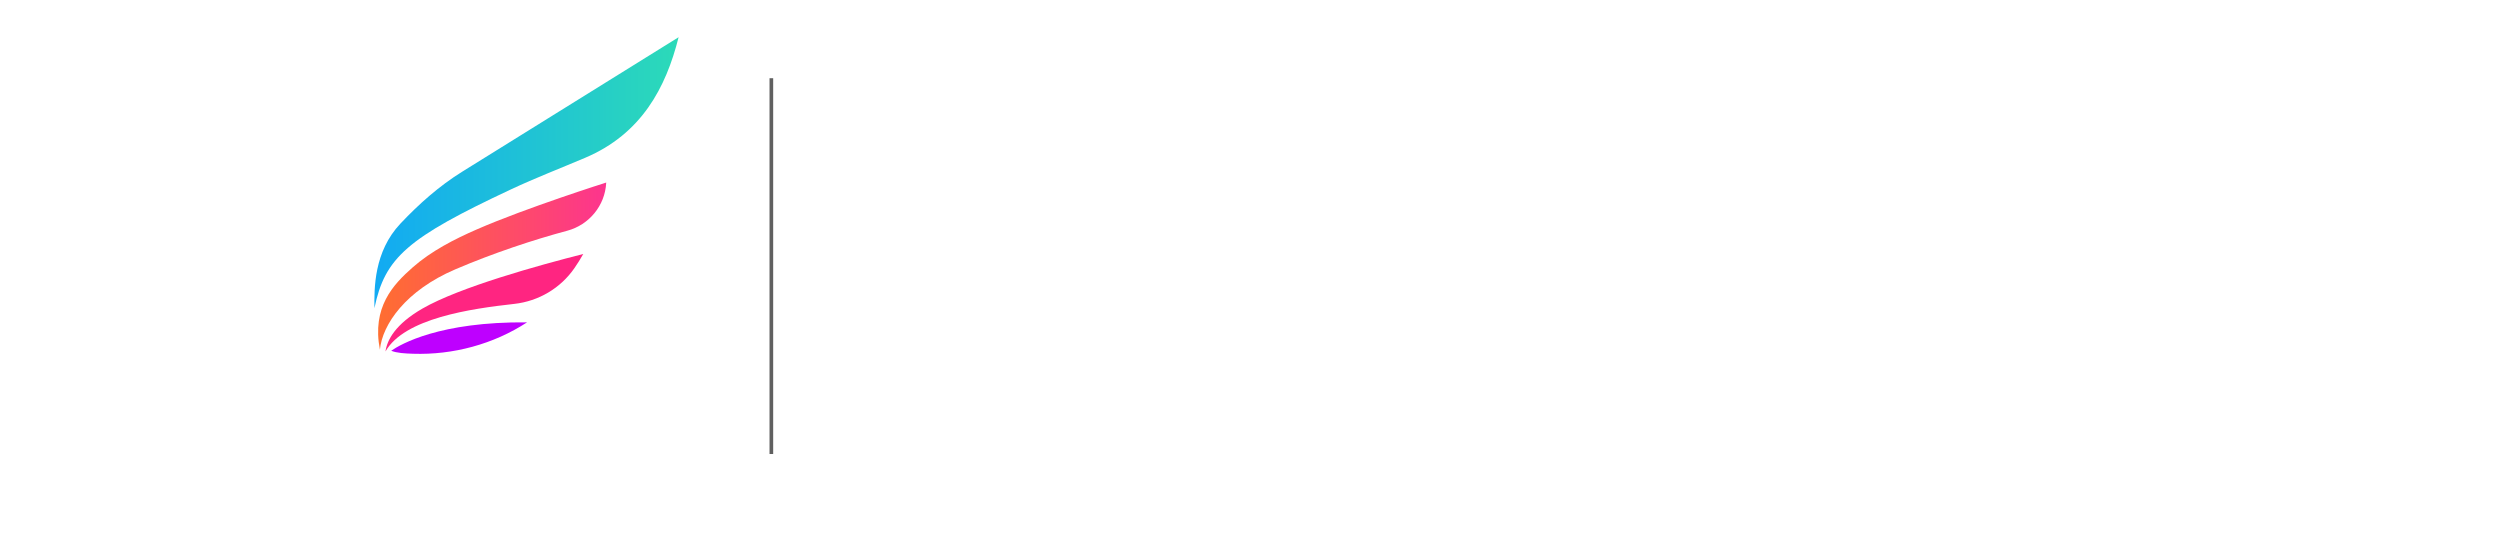
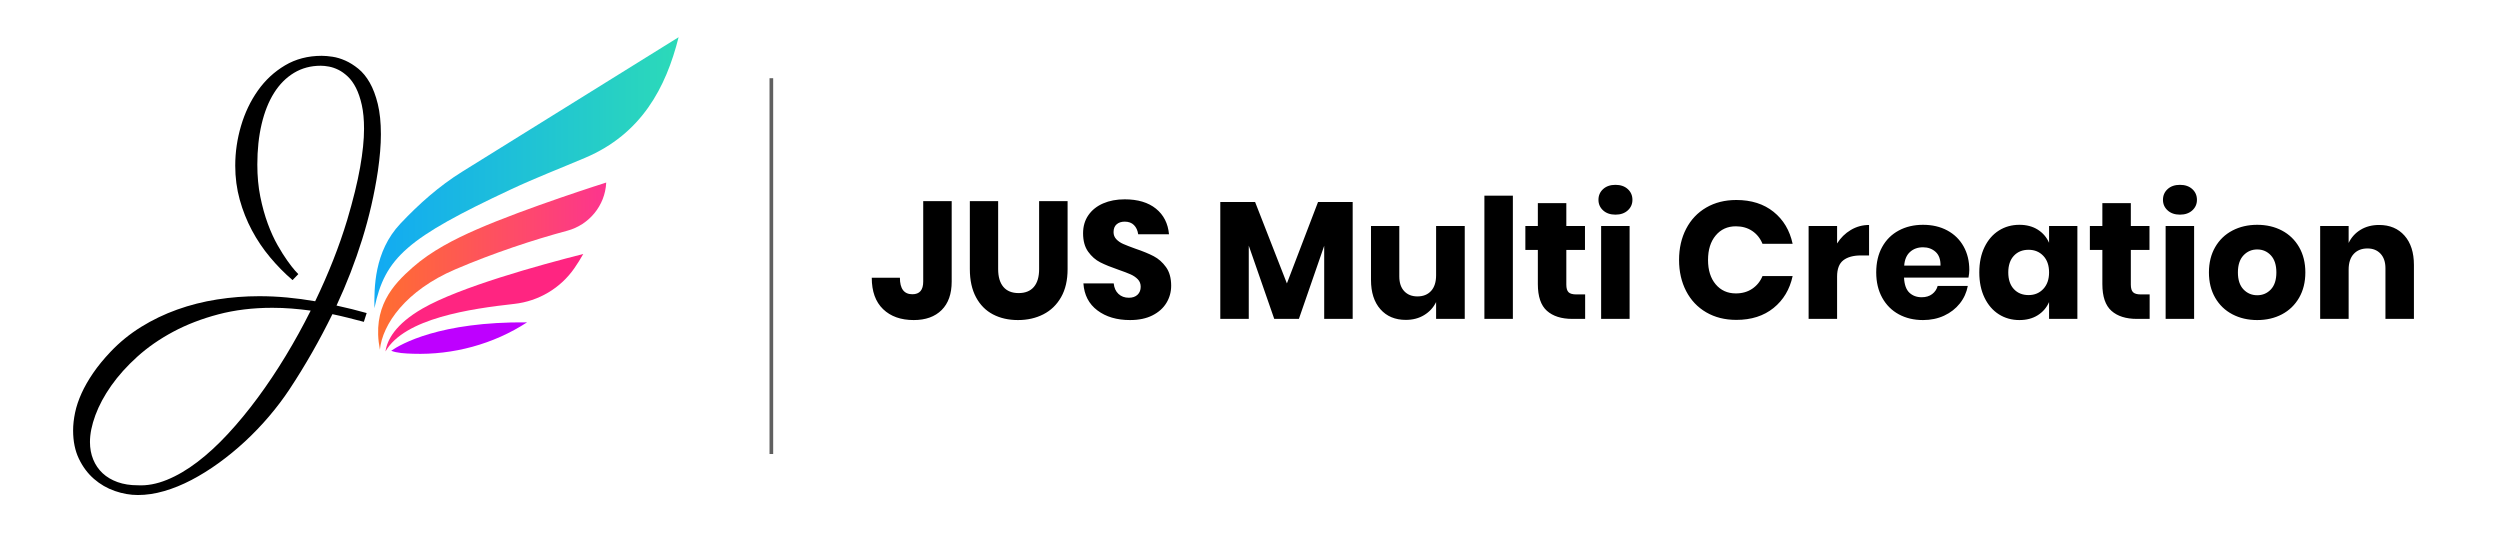
<svg xmlns="http://www.w3.org/2000/svg" style="isolation:isolate" viewBox="0 0 512 109" width="512pt" height="109pt">
  <g>
    <g>
      <path d=" M 80.12 71.836 C 81.29 72.307 82.868 72.391 84.592 72.448 C 92.78 72.723 101.067 70.497 107.937 66.018 C 90.059 65.855 82.075 70.478 80.12 71.836 Z " fill="rgb(190,0,255)" />
      <path d=" M 117.648 54.905 C 118.296 53.967 118.897 53.004 119.45 52.016 C 110.472 54.293 94.12 58.803 86.511 63.198 C 80.981 66.391 79.285 69.603 78.945 71.976 L 78.945 71.976 C 82.844 65.168 96.406 63.231 105.336 62.236 C 110.307 61.682 114.807 59.022 117.648 54.905 Z " fill="rgb(255,37,129)" />
      <linearGradient id="_lgradient_0" x1="9.702246193121766e-7" y1="0.5" x2="1" y2="0.5" gradientTransform="matrix(46.716,0,0,34.23,77.437,37.385)" gradientUnits="userSpaceOnUse">
        <stop offset="0%" stop-opacity="1" style="stop-color:rgb(255,110,48)" />
        <stop offset="100%" stop-opacity="1" style="stop-color:rgb(253,52,142)" />
      </linearGradient>
      <path d=" M 93.244 55.162 C 101.032 51.831 109.286 49.098 116.164 47.256 C 120.653 46.054 123.9 42.113 124.148 37.473 C 124.15 37.444 124.152 37.415 124.153 37.385 C 124.153 37.385 107.785 42.561 97.666 46.975 C 93.025 48.999 88.318 51.414 84.517 54.759 C 80.51 58.284 76.128 62.92 77.803 71.616 C 78.32 66.419 83.088 59.506 93.244 55.162 Z " fill="url(#_lgradient_0)" />
      <linearGradient id="_lgradient_1" x1="1.1732936178177056e-8" y1="0.5" x2="1" y2="0.5" gradientTransform="matrix(62.306,0,0,55.504,76.672,7.62)" gradientUnits="userSpaceOnUse">
        <stop offset="0%" stop-opacity="1" style="stop-color:rgb(18,170,243)" />
        <stop offset="100%" stop-opacity="1" style="stop-color:rgb(44,218,184)" />
      </linearGradient>
      <path d=" M 138.978 7.62 C 124.203 16.802 109.429 25.983 94.654 35.165 C 89.943 38.093 85.828 41.751 82.018 45.783 C 76.553 51.567 76.636 59.094 76.681 63.124 C 78.827 52.73 83.435 48.721 104.704 38.758 C 109.686 36.424 114.82 34.452 119.883 32.297 C 131.349 27.417 136.377 18.002 138.978 7.62 Z " fill="url(#_lgradient_1)" />
    </g>
-     <path d=" M 75.092 64.112 L 74.517 65.914 L 74.517 65.914 Q 72.907 65.492 71.316 65.089 L 71.316 65.089 L 71.316 65.089 Q 69.724 64.687 68.076 64.342 L 68.076 64.342 L 68.076 64.342 Q 66.12 68.329 63.935 72.163 L 63.935 72.163 L 63.935 72.163 Q 61.749 75.998 59.296 79.717 L 59.296 79.717 L 59.296 79.717 Q 57.417 82.554 55.097 85.276 L 55.097 85.276 L 55.097 85.276 Q 52.778 87.998 50.19 90.395 L 50.19 90.395 L 50.19 90.395 Q 47.602 92.791 44.822 94.804 L 44.822 94.804 L 44.822 94.804 Q 42.042 96.817 39.224 98.293 L 39.224 98.293 L 39.224 98.293 Q 36.406 99.769 33.626 100.574 L 33.626 100.574 L 33.626 100.574 Q 30.846 101.38 28.239 101.38 L 28.239 101.38 L 28.239 101.38 Q 25.9 101.38 23.523 100.555 L 23.523 100.555 L 23.523 100.555 Q 21.146 99.731 19.248 98.082 L 19.248 98.082 L 19.248 98.082 Q 17.35 96.434 16.162 93.961 L 16.162 93.961 L 16.162 93.961 Q 14.973 91.488 14.973 88.152 L 14.973 88.152 L 14.973 88.152 Q 14.973 86.426 15.376 84.509 L 15.376 84.509 L 15.376 84.509 Q 15.778 82.592 16.698 80.56 L 16.698 80.56 L 16.698 80.56 Q 17.619 78.528 19.076 76.4 L 19.076 76.4 L 19.076 76.4 Q 20.533 74.272 22.641 72.048 L 22.641 72.048 L 22.641 72.048 Q 25.44 69.096 28.91 66.949 L 28.91 66.949 L 28.91 66.949 Q 32.38 64.802 36.291 63.402 L 36.291 63.402 L 36.291 63.402 Q 40.202 62.003 44.458 61.332 L 44.458 61.332 L 44.458 61.332 Q 48.713 60.661 53.084 60.661 L 53.084 60.661 L 53.084 60.661 Q 55.96 60.661 58.816 60.929 L 58.816 60.929 L 58.816 60.929 Q 61.673 61.198 64.548 61.696 L 64.548 61.696 L 64.548 61.696 Q 66.58 57.479 68.229 53.3 L 68.229 53.3 L 68.229 53.3 Q 69.878 49.12 71.105 45.056 L 71.105 45.056 L 71.105 45.056 Q 72.945 38.845 73.75 34.282 L 73.75 34.282 L 73.75 34.282 Q 74.555 29.72 74.555 26.384 L 74.555 26.384 L 74.555 26.384 Q 74.555 23.547 74.095 21.495 L 74.095 21.495 L 74.095 21.495 Q 73.635 19.444 72.907 18.006 L 72.907 18.006 L 72.907 18.006 Q 72.178 16.568 71.22 15.667 L 71.22 15.667 L 71.22 15.667 Q 70.261 14.766 69.284 14.287 L 69.284 14.287 L 69.284 14.287 Q 68.306 13.808 67.366 13.635 L 67.366 13.635 L 67.366 13.635 Q 66.427 13.463 65.699 13.463 L 65.699 13.463 L 65.699 13.463 Q 62.631 13.463 60.216 14.92 L 60.216 14.92 L 60.216 14.92 Q 57.8 16.377 56.132 19.022 L 56.132 19.022 L 56.132 19.022 Q 54.465 21.668 53.583 25.406 L 53.583 25.406 L 53.583 25.406 Q 52.701 29.144 52.701 33.707 L 52.701 33.707 L 52.701 33.707 Q 52.701 37.273 53.314 40.302 L 53.314 40.302 L 53.314 40.302 Q 53.928 43.331 54.848 45.823 L 54.848 45.823 L 54.848 45.823 Q 55.768 48.315 56.861 50.232 L 56.861 50.232 L 56.861 50.232 Q 57.954 52.149 58.893 53.453 L 58.893 53.453 L 58.893 53.453 Q 59.832 54.756 60.446 55.447 L 60.446 55.447 L 60.446 55.447 Q 61.059 56.137 61.098 56.137 L 61.098 56.137 L 59.909 57.364 L 59.909 57.364 Q 57.455 55.255 55.308 52.686 L 55.308 52.686 L 55.308 52.686 Q 53.161 50.117 51.589 47.165 L 51.589 47.165 L 51.589 47.165 Q 50.017 44.213 49.097 40.896 L 49.097 40.896 L 49.097 40.896 Q 48.177 37.58 48.177 33.937 L 48.177 33.937 L 48.177 33.937 Q 48.177 29.796 49.365 25.77 L 49.365 25.77 L 49.365 25.77 Q 50.554 21.745 52.816 18.543 L 52.816 18.543 L 52.816 18.543 Q 55.078 15.342 58.375 13.386 L 58.375 13.386 L 58.375 13.386 Q 61.673 11.431 65.89 11.431 L 65.89 11.431 L 65.89 11.431 Q 66.849 11.431 68.114 11.622 L 68.114 11.622 L 68.114 11.622 Q 69.379 11.814 70.721 12.408 L 70.721 12.408 L 70.721 12.408 Q 72.063 13.003 73.386 14.076 L 73.386 14.076 L 73.386 14.076 Q 74.709 15.15 75.725 16.933 L 75.725 16.933 L 75.725 16.933 Q 76.741 18.716 77.374 21.304 L 77.374 21.304 L 77.374 21.304 Q 78.006 23.892 78.006 27.496 L 78.006 27.496 L 78.006 27.496 Q 78.006 29.144 77.853 31.004 L 77.853 31.004 L 77.853 31.004 Q 77.699 32.864 77.393 35.011 L 77.393 35.011 L 77.393 35.011 Q 76.319 42.142 74.172 49.024 L 74.172 49.024 L 74.172 49.024 Q 72.025 55.907 68.919 62.578 L 68.919 62.578 L 68.919 62.578 Q 70.53 62.923 72.063 63.307 L 72.063 63.307 L 72.063 63.307 Q 73.597 63.69 75.092 64.112 L 75.092 64.112 Z  M 28.201 99.386 L 28.201 99.386 L 28.201 99.386 Q 31.076 99.539 34.182 98.274 L 34.182 98.274 L 34.182 98.274 Q 37.288 97.009 40.432 94.612 L 40.432 94.612 L 40.432 94.612 Q 43.576 92.216 46.7 88.842 L 46.7 88.842 L 46.7 88.842 Q 49.825 85.468 52.797 81.442 L 52.797 81.442 L 52.797 81.442 Q 55.768 77.416 58.51 72.892 L 58.51 72.892 L 58.51 72.892 Q 61.251 68.368 63.628 63.613 L 63.628 63.613 L 63.628 63.613 Q 61.673 63.345 59.737 63.192 L 59.737 63.192 L 59.737 63.192 Q 57.8 63.038 55.768 63.038 L 55.768 63.038 L 55.768 63.038 Q 49.787 63.038 44.707 64.38 L 44.707 64.38 L 44.707 64.38 Q 39.627 65.722 35.466 67.946 L 35.466 67.946 L 35.466 67.946 Q 31.306 70.17 28.124 73.045 L 28.124 73.045 L 28.124 73.045 Q 24.942 75.921 22.795 78.969 L 22.795 78.969 L 22.795 78.969 Q 20.648 82.017 19.536 85.027 L 19.536 85.027 L 19.536 85.027 Q 18.424 88.037 18.424 90.529 L 18.424 90.529 L 18.424 90.529 Q 18.424 92.484 19.095 94.114 L 19.095 94.114 L 19.095 94.114 Q 19.766 95.743 21.012 96.913 L 21.012 96.913 L 21.012 96.913 Q 22.258 98.082 24.079 98.734 L 24.079 98.734 L 24.079 98.734 Q 25.9 99.386 28.201 99.386 Z " fill="rgb(255,255,255)" />
+     <path d=" M 75.092 64.112 L 74.517 65.914 L 74.517 65.914 Q 72.907 65.492 71.316 65.089 L 71.316 65.089 L 71.316 65.089 Q 69.724 64.687 68.076 64.342 L 68.076 64.342 L 68.076 64.342 Q 66.12 68.329 63.935 72.163 L 63.935 72.163 L 63.935 72.163 Q 61.749 75.998 59.296 79.717 L 59.296 79.717 L 59.296 79.717 Q 57.417 82.554 55.097 85.276 L 55.097 85.276 L 55.097 85.276 Q 52.778 87.998 50.19 90.395 L 50.19 90.395 L 50.19 90.395 Q 47.602 92.791 44.822 94.804 L 44.822 94.804 L 44.822 94.804 Q 42.042 96.817 39.224 98.293 L 39.224 98.293 L 39.224 98.293 Q 36.406 99.769 33.626 100.574 L 33.626 100.574 L 33.626 100.574 Q 30.846 101.38 28.239 101.38 L 28.239 101.38 L 28.239 101.38 Q 25.9 101.38 23.523 100.555 L 23.523 100.555 L 23.523 100.555 Q 21.146 99.731 19.248 98.082 L 19.248 98.082 L 19.248 98.082 Q 17.35 96.434 16.162 93.961 L 16.162 93.961 L 16.162 93.961 Q 14.973 91.488 14.973 88.152 L 14.973 88.152 L 14.973 88.152 Q 14.973 86.426 15.376 84.509 L 15.376 84.509 L 15.376 84.509 Q 15.778 82.592 16.698 80.56 L 16.698 80.56 L 16.698 80.56 Q 17.619 78.528 19.076 76.4 L 19.076 76.4 L 19.076 76.4 Q 20.533 74.272 22.641 72.048 L 22.641 72.048 L 22.641 72.048 Q 25.44 69.096 28.91 66.949 L 28.91 66.949 L 28.91 66.949 Q 32.38 64.802 36.291 63.402 L 36.291 63.402 L 36.291 63.402 Q 40.202 62.003 44.458 61.332 L 44.458 61.332 L 44.458 61.332 Q 48.713 60.661 53.084 60.661 L 53.084 60.661 L 53.084 60.661 Q 55.96 60.661 58.816 60.929 L 58.816 60.929 L 58.816 60.929 Q 61.673 61.198 64.548 61.696 L 64.548 61.696 L 64.548 61.696 Q 66.58 57.479 68.229 53.3 L 68.229 53.3 L 68.229 53.3 Q 69.878 49.12 71.105 45.056 L 71.105 45.056 L 71.105 45.056 Q 72.945 38.845 73.75 34.282 L 73.75 34.282 L 73.75 34.282 Q 74.555 29.72 74.555 26.384 L 74.555 26.384 L 74.555 26.384 Q 74.555 23.547 74.095 21.495 L 74.095 21.495 L 74.095 21.495 Q 73.635 19.444 72.907 18.006 L 72.907 18.006 L 72.907 18.006 Q 72.178 16.568 71.22 15.667 L 71.22 15.667 L 71.22 15.667 Q 70.261 14.766 69.284 14.287 L 69.284 14.287 L 69.284 14.287 Q 68.306 13.808 67.366 13.635 L 67.366 13.635 L 67.366 13.635 Q 66.427 13.463 65.699 13.463 L 65.699 13.463 L 65.699 13.463 Q 62.631 13.463 60.216 14.92 L 60.216 14.92 L 60.216 14.92 Q 57.8 16.377 56.132 19.022 L 56.132 19.022 L 56.132 19.022 Q 54.465 21.668 53.583 25.406 L 53.583 25.406 L 53.583 25.406 Q 52.701 29.144 52.701 33.707 L 52.701 33.707 L 52.701 33.707 Q 52.701 37.273 53.314 40.302 L 53.314 40.302 L 53.314 40.302 Q 53.928 43.331 54.848 45.823 L 54.848 45.823 L 54.848 45.823 Q 55.768 48.315 56.861 50.232 L 56.861 50.232 L 56.861 50.232 Q 57.954 52.149 58.893 53.453 L 58.893 53.453 L 58.893 53.453 Q 59.832 54.756 60.446 55.447 L 60.446 55.447 L 60.446 55.447 Q 61.059 56.137 61.098 56.137 L 61.098 56.137 L 59.909 57.364 L 59.909 57.364 Q 57.455 55.255 55.308 52.686 L 55.308 52.686 L 55.308 52.686 Q 53.161 50.117 51.589 47.165 L 51.589 47.165 L 51.589 47.165 Q 50.017 44.213 49.097 40.896 L 49.097 40.896 L 49.097 40.896 Q 48.177 37.58 48.177 33.937 L 48.177 33.937 L 48.177 33.937 Q 48.177 29.796 49.365 25.77 L 49.365 25.77 L 49.365 25.77 Q 50.554 21.745 52.816 18.543 L 52.816 18.543 L 52.816 18.543 Q 55.078 15.342 58.375 13.386 L 58.375 13.386 L 58.375 13.386 Q 61.673 11.431 65.89 11.431 L 65.89 11.431 L 65.89 11.431 Q 66.849 11.431 68.114 11.622 L 68.114 11.622 L 68.114 11.622 Q 69.379 11.814 70.721 12.408 L 70.721 12.408 L 70.721 12.408 Q 72.063 13.003 73.386 14.076 L 73.386 14.076 L 73.386 14.076 Q 74.709 15.15 75.725 16.933 L 75.725 16.933 L 75.725 16.933 Q 76.741 18.716 77.374 21.304 L 77.374 21.304 L 77.374 21.304 Q 78.006 23.892 78.006 27.496 L 78.006 27.496 L 78.006 27.496 Q 78.006 29.144 77.853 31.004 L 77.853 31.004 L 77.853 31.004 Q 77.699 32.864 77.393 35.011 L 77.393 35.011 L 77.393 35.011 Q 76.319 42.142 74.172 49.024 L 74.172 49.024 L 74.172 49.024 Q 72.025 55.907 68.919 62.578 L 68.919 62.578 L 68.919 62.578 Q 70.53 62.923 72.063 63.307 L 72.063 63.307 L 72.063 63.307 Q 73.597 63.69 75.092 64.112 L 75.092 64.112 Z  M 28.201 99.386 L 28.201 99.386 L 28.201 99.386 Q 31.076 99.539 34.182 98.274 L 34.182 98.274 L 34.182 98.274 Q 37.288 97.009 40.432 94.612 L 40.432 94.612 L 40.432 94.612 Q 43.576 92.216 46.7 88.842 L 46.7 88.842 L 46.7 88.842 Q 49.825 85.468 52.797 81.442 L 52.797 81.442 L 52.797 81.442 Q 55.768 77.416 58.51 72.892 L 58.51 72.892 L 58.51 72.892 Q 61.251 68.368 63.628 63.613 L 63.628 63.613 L 63.628 63.613 Q 61.673 63.345 59.737 63.192 L 59.737 63.192 L 59.737 63.192 Q 57.8 63.038 55.768 63.038 L 55.768 63.038 L 55.768 63.038 Q 49.787 63.038 44.707 64.38 L 44.707 64.38 L 44.707 64.38 Q 39.627 65.722 35.466 67.946 L 35.466 67.946 L 35.466 67.946 Q 31.306 70.17 28.124 73.045 L 28.124 73.045 L 28.124 73.045 Q 24.942 75.921 22.795 78.969 L 22.795 78.969 L 22.795 78.969 Q 20.648 82.017 19.536 85.027 L 19.536 85.027 L 19.536 85.027 Q 18.424 88.037 18.424 90.529 L 18.424 90.529 L 18.424 90.529 Q 18.424 92.484 19.095 94.114 L 19.095 94.114 L 19.095 94.114 Q 19.766 95.743 21.012 96.913 L 21.012 96.913 L 21.012 96.913 Q 22.258 98.082 24.079 98.734 L 24.079 98.734 L 24.079 98.734 Q 25.9 99.386 28.201 99.386 Z " fill="#000000" />
  </g>
-   <path d=" M 355.603 40.959 L 355.603 40.959 Q 360.207 40.959 363.225 43.38 L 363.225 43.38 L 363.225 43.38 Q 366.243 45.802 367.13 49.928 L 367.13 49.928 L 360.957 49.928 L 360.957 49.928 Q 360.275 48.257 358.86 47.302 L 358.86 47.302 L 358.86 47.302 Q 357.444 46.347 355.501 46.347 L 355.501 46.347 L 355.501 46.347 Q 352.943 46.347 351.374 48.223 L 351.374 48.223 L 351.374 48.223 Q 349.805 50.099 349.805 53.236 L 349.805 53.236 L 349.805 53.236 Q 349.805 56.374 351.374 58.232 L 351.374 58.232 L 351.374 58.232 Q 352.943 60.091 355.501 60.091 L 355.501 60.091 L 355.501 60.091 Q 357.444 60.091 358.86 59.136 L 358.86 59.136 L 358.86 59.136 Q 360.275 58.181 360.957 56.544 L 360.957 56.544 L 367.13 56.544 L 367.13 56.544 Q 366.243 60.637 363.225 63.075 L 363.225 63.075 L 363.225 63.075 Q 360.207 65.513 355.603 65.513 L 355.603 65.513 L 355.603 65.513 Q 352.09 65.513 349.43 63.962 L 349.43 63.962 L 349.43 63.962 Q 346.77 62.41 345.321 59.614 L 345.321 59.614 L 345.321 59.614 Q 343.871 56.817 343.871 53.236 L 343.871 53.236 L 343.871 53.236 Q 343.871 49.655 345.321 46.859 L 345.321 46.859 L 345.321 46.859 Q 346.77 44.062 349.43 42.511 L 349.43 42.511 L 349.43 42.511 Q 352.09 40.959 355.603 40.959 L 355.603 40.959 L 355.603 40.959 Z  M 376.236 49.86 L 376.236 49.86 Q 377.327 48.121 379.049 47.097 L 379.049 47.097 L 379.049 47.097 Q 380.771 46.074 382.784 46.074 L 382.784 46.074 L 382.784 52.315 L 381.112 52.315 L 381.112 52.315 Q 378.793 52.315 377.514 53.304 L 377.514 53.304 L 377.514 53.304 Q 376.236 54.293 376.236 56.647 L 376.236 56.647 L 376.236 65.309 L 370.404 65.309 L 370.404 46.279 L 376.236 46.279 L 376.236 49.86 L 376.236 49.86 Z  M 403.314 55.282 L 403.314 55.282 Q 403.314 55.999 403.143 56.851 L 403.143 56.851 L 389.945 56.851 L 389.945 56.851 Q 390.048 59 391.037 59.938 L 391.037 59.938 L 391.037 59.938 Q 392.026 60.875 393.56 60.875 L 393.56 60.875 L 393.56 60.875 Q 394.856 60.875 395.709 60.227 L 395.709 60.227 L 395.709 60.227 Q 396.561 59.579 396.834 58.556 L 396.834 58.556 L 403.007 58.556 L 403.007 58.556 Q 402.632 60.568 401.37 62.154 L 401.37 62.154 L 401.37 62.154 Q 400.108 63.74 398.164 64.644 L 398.164 64.644 L 398.164 64.644 Q 396.22 65.548 393.833 65.548 L 393.833 65.548 L 393.833 65.548 Q 391.037 65.548 388.871 64.371 L 388.871 64.371 L 388.871 64.371 Q 386.705 63.194 385.478 60.978 L 385.478 60.978 L 385.478 60.978 Q 384.25 58.761 384.25 55.794 L 384.25 55.794 L 384.25 55.794 Q 384.25 52.793 385.461 50.593 L 385.461 50.593 L 385.461 50.593 Q 386.671 48.393 388.854 47.217 L 388.854 47.217 L 388.854 47.217 Q 391.037 46.04 393.833 46.04 L 393.833 46.04 L 393.833 46.04 Q 396.664 46.04 398.812 47.2 L 398.812 47.2 L 398.812 47.2 Q 400.961 48.359 402.137 50.457 L 402.137 50.457 L 402.137 50.457 Q 403.314 52.554 403.314 55.282 L 403.314 55.282 L 403.314 55.282 Z  M 397.414 54.396 L 397.414 54.396 Q 397.448 52.52 396.408 51.582 L 396.408 51.582 L 396.408 51.582 Q 395.368 50.644 393.833 50.644 L 393.833 50.644 L 393.833 50.644 Q 392.23 50.644 391.173 51.599 L 391.173 51.599 L 391.173 51.599 Q 390.116 52.554 389.979 54.396 L 389.979 54.396 L 397.414 54.396 L 397.414 54.396 Z  M 413.579 46.04 L 413.579 46.04 Q 415.762 46.04 417.331 47.029 L 417.331 47.029 L 417.331 47.029 Q 418.899 48.018 419.65 49.723 L 419.65 49.723 L 419.65 46.279 L 425.447 46.279 L 425.447 65.309 L 419.65 65.309 L 419.65 61.864 L 419.65 61.864 Q 418.899 63.57 417.331 64.559 L 417.331 64.559 L 417.331 64.559 Q 415.762 65.548 413.579 65.548 L 413.579 65.548 L 413.579 65.548 Q 411.226 65.548 409.367 64.371 L 409.367 64.371 L 409.367 64.371 Q 407.509 63.194 406.434 60.978 L 406.434 60.978 L 406.434 60.978 Q 405.36 58.761 405.36 55.794 L 405.36 55.794 L 405.36 55.794 Q 405.36 52.793 406.434 50.593 L 406.434 50.593 L 406.434 50.593 Q 407.509 48.393 409.367 47.217 L 409.367 47.217 L 409.367 47.217 Q 411.226 46.04 413.579 46.04 L 413.579 46.04 L 413.579 46.04 Z  M 415.455 51.156 L 415.455 51.156 Q 413.579 51.156 412.437 52.384 L 412.437 52.384 L 412.437 52.384 Q 411.294 53.611 411.294 55.794 L 411.294 55.794 L 411.294 55.794 Q 411.294 57.977 412.437 59.204 L 412.437 59.204 L 412.437 59.204 Q 413.579 60.432 415.455 60.432 L 415.455 60.432 L 415.455 60.432 Q 417.296 60.432 418.473 59.17 L 418.473 59.17 L 418.473 59.17 Q 419.65 57.908 419.65 55.794 L 419.65 55.794 L 419.65 55.794 Q 419.65 53.645 418.473 52.401 L 418.473 52.401 L 418.473 52.401 Q 417.296 51.156 415.455 51.156 L 415.455 51.156 L 415.455 51.156 Z  M 438.407 60.296 L 440.248 60.296 L 440.248 65.309 L 437.622 65.309 L 437.622 65.309 Q 434.28 65.309 432.421 63.655 L 432.421 63.655 L 432.421 63.655 Q 430.563 62.001 430.563 58.181 L 430.563 58.181 L 430.563 51.19 L 428.005 51.19 L 428.005 46.279 L 430.563 46.279 L 430.563 41.607 L 436.394 41.607 L 436.394 46.279 L 440.214 46.279 L 440.214 51.19 L 436.394 51.19 L 436.394 58.283 L 436.394 58.283 Q 436.394 59.409 436.855 59.852 L 436.855 59.852 L 436.855 59.852 Q 437.315 60.296 438.407 60.296 L 438.407 60.296 L 438.407 60.296 Z  M 442.976 40.925 L 442.976 40.925 Q 442.976 39.595 443.931 38.725 L 443.931 38.725 L 443.931 38.725 Q 444.886 37.855 446.455 37.855 L 446.455 37.855 L 446.455 37.855 Q 448.024 37.855 448.979 38.725 L 448.979 38.725 L 448.979 38.725 Q 449.934 39.595 449.934 40.925 L 449.934 40.925 L 449.934 40.925 Q 449.934 42.221 448.979 43.09 L 448.979 43.09 L 448.979 43.09 Q 448.024 43.96 446.455 43.96 L 446.455 43.96 L 446.455 43.96 Q 444.886 43.96 443.931 43.09 L 443.931 43.09 L 443.931 43.09 Q 442.976 42.221 442.976 40.925 L 442.976 40.925 L 442.976 40.925 Z  M 443.522 46.279 L 449.354 46.279 L 449.354 65.309 L 443.522 65.309 L 443.522 46.279 L 443.522 46.279 Z  M 462.279 46.04 L 462.279 46.04 Q 465.11 46.04 467.344 47.217 L 467.344 47.217 L 467.344 47.217 Q 469.577 48.393 470.856 50.61 L 470.856 50.61 L 470.856 50.61 Q 472.135 52.827 472.135 55.794 L 472.135 55.794 L 472.135 55.794 Q 472.135 58.761 470.856 60.978 L 470.856 60.978 L 470.856 60.978 Q 469.577 63.194 467.344 64.371 L 467.344 64.371 L 467.344 64.371 Q 465.11 65.548 462.279 65.548 L 462.279 65.548 L 462.279 65.548 Q 459.449 65.548 457.198 64.371 L 457.198 64.371 L 457.198 64.371 Q 454.947 63.194 453.668 60.978 L 453.668 60.978 L 453.668 60.978 Q 452.389 58.761 452.389 55.794 L 452.389 55.794 L 452.389 55.794 Q 452.389 52.827 453.668 50.61 L 453.668 50.61 L 453.668 50.61 Q 454.947 48.393 457.198 47.217 L 457.198 47.217 L 457.198 47.217 Q 459.449 46.04 462.279 46.04 L 462.279 46.04 L 462.279 46.04 Z  M 462.279 51.088 L 462.279 51.088 Q 460.608 51.088 459.466 52.298 L 459.466 52.298 L 459.466 52.298 Q 458.323 53.509 458.323 55.794 L 458.323 55.794 L 458.323 55.794 Q 458.323 58.079 459.466 59.273 L 459.466 59.273 L 459.466 59.273 Q 460.608 60.466 462.279 60.466 L 462.279 60.466 L 462.279 60.466 Q 463.95 60.466 465.076 59.273 L 465.076 59.273 L 465.076 59.273 Q 466.201 58.079 466.201 55.794 L 466.201 55.794 L 466.201 55.794 Q 466.201 53.509 465.076 52.298 L 465.076 52.298 L 465.076 52.298 Q 463.95 51.088 462.279 51.088 L 462.279 51.088 L 462.279 51.088 Z  M 487.243 46.074 L 487.243 46.074 Q 490.517 46.074 492.444 48.257 L 492.444 48.257 L 492.444 48.257 Q 494.371 50.44 494.371 54.259 L 494.371 54.259 L 494.371 65.309 L 488.539 65.309 L 488.539 54.941 L 488.539 54.941 Q 488.539 53.032 487.533 51.957 L 487.533 51.957 L 487.533 51.957 Q 486.527 50.883 484.856 50.883 L 484.856 50.883 L 484.856 50.883 Q 483.082 50.883 482.042 52.008 L 482.042 52.008 L 482.042 52.008 Q 481.002 53.134 481.002 55.214 L 481.002 55.214 L 481.002 65.309 L 475.17 65.309 L 475.17 46.279 L 481.002 46.279 L 481.002 49.758 L 481.002 49.758 Q 481.821 48.052 483.44 47.063 L 483.44 47.063 L 483.44 47.063 Q 485.06 46.074 487.243 46.074 L 487.243 46.074 L 487.243 46.074 Z  M 269.934 41.368 L 277.028 41.368 L 277.028 65.309 L 271.196 65.309 L 271.196 50.337 L 266.013 65.309 L 260.965 65.309 L 255.747 50.303 L 255.747 65.309 L 249.916 65.309 L 249.916 41.368 L 257.043 41.368 L 263.557 58.045 L 269.934 41.368 L 269.934 41.368 Z  M 294.114 46.279 L 299.98 46.279 L 299.98 65.309 L 294.114 65.309 L 294.114 61.864 L 294.114 61.864 Q 293.295 63.535 291.676 64.524 L 291.676 64.524 L 291.676 64.524 Q 290.056 65.513 287.907 65.513 L 287.907 65.513 L 287.907 65.513 Q 284.633 65.513 282.706 63.331 L 282.706 63.331 L 282.706 63.331 Q 280.779 61.148 280.779 57.329 L 280.779 57.329 L 280.779 46.279 L 286.577 46.279 L 286.577 56.612 L 286.577 56.612 Q 286.577 58.556 287.583 59.631 L 287.583 59.631 L 287.583 59.631 Q 288.589 60.705 290.294 60.705 L 290.294 60.705 L 290.294 60.705 Q 292.068 60.705 293.091 59.579 L 293.091 59.579 L 293.091 59.579 Q 294.114 58.454 294.114 56.374 L 294.114 56.374 L 294.114 46.279 L 294.114 46.279 Z  M 304.004 40.072 L 309.836 40.072 L 309.836 65.309 L 304.004 65.309 L 304.004 40.072 L 304.004 40.072 Z  M 322.795 60.296 L 324.637 60.296 L 324.637 65.309 L 322.011 65.309 L 322.011 65.309 Q 318.669 65.309 316.81 63.655 L 316.81 63.655 L 316.81 63.655 Q 314.951 62.001 314.951 58.181 L 314.951 58.181 L 314.951 51.19 L 312.394 51.19 L 312.394 46.279 L 314.951 46.279 L 314.951 41.607 L 320.783 41.607 L 320.783 46.279 L 324.603 46.279 L 324.603 51.19 L 320.783 51.19 L 320.783 58.283 L 320.783 58.283 Q 320.783 59.409 321.243 59.852 L 321.243 59.852 L 321.243 59.852 Q 321.704 60.296 322.795 60.296 L 322.795 60.296 L 322.795 60.296 Z  M 327.365 40.925 L 327.365 40.925 Q 327.365 39.595 328.32 38.725 L 328.32 38.725 L 328.32 38.725 Q 329.275 37.855 330.844 37.855 L 330.844 37.855 L 330.844 37.855 Q 332.412 37.855 333.367 38.725 L 333.367 38.725 L 333.367 38.725 Q 334.322 39.595 334.322 40.925 L 334.322 40.925 L 334.322 40.925 Q 334.322 42.221 333.367 43.09 L 333.367 43.09 L 333.367 43.09 Q 332.412 43.96 330.844 43.96 L 330.844 43.96 L 330.844 43.96 Q 329.275 43.96 328.32 43.09 L 328.32 43.09 L 328.32 43.09 Q 327.365 42.221 327.365 40.925 L 327.365 40.925 L 327.365 40.925 Z  M 327.911 46.279 L 333.742 46.279 L 333.742 65.309 L 327.911 65.309 L 327.911 46.279 L 327.911 46.279 Z  M 189.075 41.198 L 194.906 41.198 L 194.906 57.67 L 194.906 57.67 Q 194.906 61.455 192.843 63.501 L 192.843 63.501 L 192.843 63.501 Q 190.78 65.548 187.131 65.548 L 187.131 65.548 L 187.131 65.548 Q 183.175 65.548 180.856 63.314 L 180.856 63.314 L 180.856 63.314 Q 178.537 61.08 178.537 56.885 L 178.537 56.885 L 184.3 56.885 L 184.3 56.885 Q 184.3 60.262 186.858 60.262 L 186.858 60.262 L 186.858 60.262 Q 189.075 60.262 189.075 57.67 L 189.075 57.67 L 189.075 41.198 L 189.075 41.198 Z  M 198.624 41.198 L 204.421 41.198 L 204.421 55.112 L 204.421 55.112 Q 204.421 57.499 205.496 58.761 L 205.496 58.761 L 205.496 58.761 Q 206.57 60.023 208.616 60.023 L 208.616 60.023 L 208.616 60.023 Q 210.662 60.023 211.737 58.761 L 211.737 58.761 L 211.737 58.761 Q 212.811 57.499 212.811 55.112 L 212.811 55.112 L 212.811 41.198 L 218.643 41.198 L 218.643 55.112 L 218.643 55.112 Q 218.643 58.522 217.313 60.858 L 217.313 60.858 L 217.313 60.858 Q 215.982 63.194 213.68 64.371 L 213.68 64.371 L 213.68 64.371 Q 211.378 65.548 208.48 65.548 L 208.48 65.548 L 208.48 65.548 Q 205.581 65.548 203.364 64.388 L 203.364 64.388 L 203.364 64.388 Q 201.147 63.229 199.886 60.875 L 199.886 60.875 L 199.886 60.875 Q 198.624 58.522 198.624 55.112 L 198.624 55.112 L 198.624 41.198 L 198.624 41.198 Z  M 239.855 58.522 L 239.855 58.522 Q 239.855 60.432 238.883 62.035 L 238.883 62.035 L 238.883 62.035 Q 237.911 63.638 236.018 64.593 L 236.018 64.593 L 236.018 64.593 Q 234.126 65.548 231.431 65.548 L 231.431 65.548 L 231.431 65.548 Q 227.373 65.548 224.747 63.57 L 224.747 63.57 L 224.747 63.57 Q 222.121 61.592 221.882 58.045 L 221.882 58.045 L 228.089 58.045 L 228.089 58.045 Q 228.226 59.409 229.061 60.193 L 229.061 60.193 L 229.061 60.193 Q 229.897 60.978 231.193 60.978 L 231.193 60.978 L 231.193 60.978 Q 232.318 60.978 232.966 60.364 L 232.966 60.364 L 232.966 60.364 Q 233.614 59.75 233.614 58.727 L 233.614 58.727 L 233.614 58.727 Q 233.614 57.806 233.017 57.192 L 233.017 57.192 L 233.017 57.192 Q 232.42 56.578 231.534 56.186 L 231.534 56.186 L 231.534 56.186 Q 230.647 55.794 229.078 55.248 L 229.078 55.248 L 229.078 55.248 Q 226.793 54.464 225.344 53.731 L 225.344 53.731 L 225.344 53.731 Q 223.895 52.997 222.854 51.548 L 222.854 51.548 L 222.854 51.548 Q 221.814 50.099 221.814 47.78 L 221.814 47.78 L 221.814 47.78 Q 221.814 45.631 222.906 44.062 L 222.906 44.062 L 222.906 44.062 Q 223.997 42.493 225.924 41.658 L 225.924 41.658 L 225.924 41.658 Q 227.851 40.822 230.34 40.822 L 230.34 40.822 L 230.34 40.822 Q 234.364 40.822 236.735 42.732 L 236.735 42.732 L 236.735 42.732 Q 239.105 44.642 239.412 47.984 L 239.412 47.984 L 233.103 47.984 L 233.103 47.984 Q 232.932 46.791 232.233 46.091 L 232.233 46.091 L 232.233 46.091 Q 231.534 45.392 230.34 45.392 L 230.34 45.392 L 230.34 45.392 Q 229.317 45.392 228.686 45.938 L 228.686 45.938 L 228.686 45.938 Q 228.055 46.484 228.055 47.541 L 228.055 47.541 L 228.055 47.541 Q 228.055 48.393 228.618 48.99 L 228.618 48.99 L 228.618 48.99 Q 229.181 49.587 230.033 49.962 L 230.033 49.962 L 230.033 49.962 Q 230.886 50.337 232.489 50.917 L 232.489 50.917 L 232.489 50.917 Q 234.808 51.701 236.274 52.469 L 236.274 52.469 L 236.274 52.469 Q 237.741 53.236 238.798 54.703 L 238.798 54.703 L 238.798 54.703 Q 239.855 56.169 239.855 58.522 L 239.855 58.522 L 239.855 58.522 Z " fill="rgb(255,255,255)" />
+   <path d=" M 355.603 40.959 L 355.603 40.959 Q 360.207 40.959 363.225 43.38 L 363.225 43.38 L 363.225 43.38 Q 366.243 45.802 367.13 49.928 L 367.13 49.928 L 360.957 49.928 L 360.957 49.928 Q 360.275 48.257 358.86 47.302 L 358.86 47.302 L 358.86 47.302 Q 357.444 46.347 355.501 46.347 L 355.501 46.347 L 355.501 46.347 Q 352.943 46.347 351.374 48.223 L 351.374 48.223 L 351.374 48.223 Q 349.805 50.099 349.805 53.236 L 349.805 53.236 L 349.805 53.236 Q 349.805 56.374 351.374 58.232 L 351.374 58.232 L 351.374 58.232 Q 352.943 60.091 355.501 60.091 L 355.501 60.091 L 355.501 60.091 Q 357.444 60.091 358.86 59.136 L 358.86 59.136 L 358.86 59.136 Q 360.275 58.181 360.957 56.544 L 360.957 56.544 L 367.13 56.544 L 367.13 56.544 Q 366.243 60.637 363.225 63.075 L 363.225 63.075 L 363.225 63.075 Q 360.207 65.513 355.603 65.513 L 355.603 65.513 L 355.603 65.513 Q 352.09 65.513 349.43 63.962 L 349.43 63.962 L 349.43 63.962 Q 346.77 62.41 345.321 59.614 L 345.321 59.614 L 345.321 59.614 Q 343.871 56.817 343.871 53.236 L 343.871 53.236 L 343.871 53.236 Q 343.871 49.655 345.321 46.859 L 345.321 46.859 L 345.321 46.859 Q 346.77 44.062 349.43 42.511 L 349.43 42.511 L 349.43 42.511 Q 352.09 40.959 355.603 40.959 L 355.603 40.959 L 355.603 40.959 Z  M 376.236 49.86 L 376.236 49.86 Q 377.327 48.121 379.049 47.097 L 379.049 47.097 L 379.049 47.097 Q 380.771 46.074 382.784 46.074 L 382.784 46.074 L 382.784 52.315 L 381.112 52.315 L 381.112 52.315 Q 378.793 52.315 377.514 53.304 L 377.514 53.304 L 377.514 53.304 Q 376.236 54.293 376.236 56.647 L 376.236 56.647 L 376.236 65.309 L 370.404 65.309 L 370.404 46.279 L 376.236 46.279 L 376.236 49.86 L 376.236 49.86 Z  M 403.314 55.282 L 403.314 55.282 Q 403.314 55.999 403.143 56.851 L 403.143 56.851 L 389.945 56.851 L 389.945 56.851 Q 390.048 59 391.037 59.938 L 391.037 59.938 L 391.037 59.938 Q 392.026 60.875 393.56 60.875 L 393.56 60.875 L 393.56 60.875 Q 394.856 60.875 395.709 60.227 L 395.709 60.227 L 395.709 60.227 Q 396.561 59.579 396.834 58.556 L 396.834 58.556 L 403.007 58.556 L 403.007 58.556 Q 402.632 60.568 401.37 62.154 L 401.37 62.154 L 401.37 62.154 Q 400.108 63.74 398.164 64.644 L 398.164 64.644 L 398.164 64.644 Q 396.22 65.548 393.833 65.548 L 393.833 65.548 L 393.833 65.548 Q 391.037 65.548 388.871 64.371 L 388.871 64.371 L 388.871 64.371 Q 386.705 63.194 385.478 60.978 L 385.478 60.978 L 385.478 60.978 Q 384.25 58.761 384.25 55.794 L 384.25 55.794 L 384.25 55.794 Q 384.25 52.793 385.461 50.593 L 385.461 50.593 L 385.461 50.593 Q 386.671 48.393 388.854 47.217 L 388.854 47.217 L 388.854 47.217 Q 391.037 46.04 393.833 46.04 L 393.833 46.04 L 393.833 46.04 Q 396.664 46.04 398.812 47.2 L 398.812 47.2 L 398.812 47.2 Q 400.961 48.359 402.137 50.457 L 402.137 50.457 L 402.137 50.457 Q 403.314 52.554 403.314 55.282 L 403.314 55.282 L 403.314 55.282 Z  M 397.414 54.396 L 397.414 54.396 Q 397.448 52.52 396.408 51.582 L 396.408 51.582 L 396.408 51.582 Q 395.368 50.644 393.833 50.644 L 393.833 50.644 L 393.833 50.644 Q 392.23 50.644 391.173 51.599 L 391.173 51.599 L 391.173 51.599 Q 390.116 52.554 389.979 54.396 L 389.979 54.396 L 397.414 54.396 L 397.414 54.396 Z  M 413.579 46.04 L 413.579 46.04 Q 415.762 46.04 417.331 47.029 L 417.331 47.029 L 417.331 47.029 Q 418.899 48.018 419.65 49.723 L 419.65 49.723 L 419.65 46.279 L 425.447 46.279 L 425.447 65.309 L 419.65 65.309 L 419.65 61.864 L 419.65 61.864 Q 418.899 63.57 417.331 64.559 L 417.331 64.559 L 417.331 64.559 Q 415.762 65.548 413.579 65.548 L 413.579 65.548 L 413.579 65.548 Q 411.226 65.548 409.367 64.371 L 409.367 64.371 L 409.367 64.371 Q 407.509 63.194 406.434 60.978 L 406.434 60.978 L 406.434 60.978 Q 405.36 58.761 405.36 55.794 L 405.36 55.794 L 405.36 55.794 Q 405.36 52.793 406.434 50.593 L 406.434 50.593 L 406.434 50.593 Q 407.509 48.393 409.367 47.217 L 409.367 47.217 L 409.367 47.217 Q 411.226 46.04 413.579 46.04 L 413.579 46.04 L 413.579 46.04 Z  M 415.455 51.156 L 415.455 51.156 Q 413.579 51.156 412.437 52.384 L 412.437 52.384 L 412.437 52.384 Q 411.294 53.611 411.294 55.794 L 411.294 55.794 L 411.294 55.794 Q 411.294 57.977 412.437 59.204 L 412.437 59.204 L 412.437 59.204 Q 413.579 60.432 415.455 60.432 L 415.455 60.432 L 415.455 60.432 Q 417.296 60.432 418.473 59.17 L 418.473 59.17 L 418.473 59.17 Q 419.65 57.908 419.65 55.794 L 419.65 55.794 L 419.65 55.794 Q 419.65 53.645 418.473 52.401 L 418.473 52.401 L 418.473 52.401 Q 417.296 51.156 415.455 51.156 L 415.455 51.156 L 415.455 51.156 Z  M 438.407 60.296 L 440.248 60.296 L 440.248 65.309 L 437.622 65.309 L 437.622 65.309 Q 434.28 65.309 432.421 63.655 L 432.421 63.655 L 432.421 63.655 Q 430.563 62.001 430.563 58.181 L 430.563 58.181 L 430.563 51.19 L 428.005 51.19 L 428.005 46.279 L 430.563 46.279 L 430.563 41.607 L 436.394 41.607 L 436.394 46.279 L 440.214 46.279 L 440.214 51.19 L 436.394 51.19 L 436.394 58.283 L 436.394 58.283 Q 436.394 59.409 436.855 59.852 L 436.855 59.852 L 436.855 59.852 Q 437.315 60.296 438.407 60.296 L 438.407 60.296 L 438.407 60.296 Z  M 442.976 40.925 L 442.976 40.925 Q 442.976 39.595 443.931 38.725 L 443.931 38.725 L 443.931 38.725 Q 444.886 37.855 446.455 37.855 L 446.455 37.855 L 446.455 37.855 Q 448.024 37.855 448.979 38.725 L 448.979 38.725 L 448.979 38.725 Q 449.934 39.595 449.934 40.925 L 449.934 40.925 L 449.934 40.925 Q 449.934 42.221 448.979 43.09 L 448.979 43.09 L 448.979 43.09 Q 448.024 43.96 446.455 43.96 L 446.455 43.96 L 446.455 43.96 Q 444.886 43.96 443.931 43.09 L 443.931 43.09 L 443.931 43.09 Q 442.976 42.221 442.976 40.925 L 442.976 40.925 L 442.976 40.925 Z  M 443.522 46.279 L 449.354 46.279 L 449.354 65.309 L 443.522 65.309 L 443.522 46.279 L 443.522 46.279 Z  M 462.279 46.04 L 462.279 46.04 Q 465.11 46.04 467.344 47.217 L 467.344 47.217 L 467.344 47.217 Q 469.577 48.393 470.856 50.61 L 470.856 50.61 L 470.856 50.61 Q 472.135 52.827 472.135 55.794 L 472.135 55.794 L 472.135 55.794 Q 472.135 58.761 470.856 60.978 L 470.856 60.978 L 470.856 60.978 Q 469.577 63.194 467.344 64.371 L 467.344 64.371 L 467.344 64.371 Q 465.11 65.548 462.279 65.548 L 462.279 65.548 L 462.279 65.548 Q 459.449 65.548 457.198 64.371 L 457.198 64.371 L 457.198 64.371 Q 454.947 63.194 453.668 60.978 L 453.668 60.978 L 453.668 60.978 Q 452.389 58.761 452.389 55.794 L 452.389 55.794 L 452.389 55.794 Q 452.389 52.827 453.668 50.61 L 453.668 50.61 L 453.668 50.61 Q 454.947 48.393 457.198 47.217 L 457.198 47.217 L 457.198 47.217 Q 459.449 46.04 462.279 46.04 L 462.279 46.04 L 462.279 46.04 Z  M 462.279 51.088 L 462.279 51.088 Q 460.608 51.088 459.466 52.298 L 459.466 52.298 L 459.466 52.298 Q 458.323 53.509 458.323 55.794 L 458.323 55.794 L 458.323 55.794 Q 458.323 58.079 459.466 59.273 L 459.466 59.273 L 459.466 59.273 Q 460.608 60.466 462.279 60.466 L 462.279 60.466 L 462.279 60.466 Q 463.95 60.466 465.076 59.273 L 465.076 59.273 L 465.076 59.273 Q 466.201 58.079 466.201 55.794 L 466.201 55.794 L 466.201 55.794 Q 466.201 53.509 465.076 52.298 L 465.076 52.298 L 465.076 52.298 Q 463.95 51.088 462.279 51.088 L 462.279 51.088 L 462.279 51.088 Z  M 487.243 46.074 L 487.243 46.074 Q 490.517 46.074 492.444 48.257 L 492.444 48.257 L 492.444 48.257 Q 494.371 50.44 494.371 54.259 L 494.371 54.259 L 494.371 65.309 L 488.539 65.309 L 488.539 54.941 L 488.539 54.941 Q 488.539 53.032 487.533 51.957 L 487.533 51.957 L 487.533 51.957 Q 486.527 50.883 484.856 50.883 L 484.856 50.883 L 484.856 50.883 Q 483.082 50.883 482.042 52.008 L 482.042 52.008 L 482.042 52.008 Q 481.002 53.134 481.002 55.214 L 481.002 55.214 L 481.002 65.309 L 475.17 65.309 L 475.17 46.279 L 481.002 46.279 L 481.002 49.758 L 481.002 49.758 Q 481.821 48.052 483.44 47.063 L 483.44 47.063 L 483.44 47.063 Q 485.06 46.074 487.243 46.074 L 487.243 46.074 L 487.243 46.074 Z  M 269.934 41.368 L 277.028 41.368 L 277.028 65.309 L 271.196 65.309 L 271.196 50.337 L 266.013 65.309 L 260.965 65.309 L 255.747 50.303 L 255.747 65.309 L 249.916 65.309 L 249.916 41.368 L 257.043 41.368 L 263.557 58.045 L 269.934 41.368 L 269.934 41.368 Z  M 294.114 46.279 L 299.98 46.279 L 299.98 65.309 L 294.114 65.309 L 294.114 61.864 L 294.114 61.864 Q 293.295 63.535 291.676 64.524 L 291.676 64.524 L 291.676 64.524 Q 290.056 65.513 287.907 65.513 L 287.907 65.513 L 287.907 65.513 Q 284.633 65.513 282.706 63.331 L 282.706 63.331 L 282.706 63.331 Q 280.779 61.148 280.779 57.329 L 280.779 57.329 L 280.779 46.279 L 286.577 46.279 L 286.577 56.612 L 286.577 56.612 Q 286.577 58.556 287.583 59.631 L 287.583 59.631 L 287.583 59.631 Q 288.589 60.705 290.294 60.705 L 290.294 60.705 L 290.294 60.705 Q 292.068 60.705 293.091 59.579 L 293.091 59.579 L 293.091 59.579 Q 294.114 58.454 294.114 56.374 L 294.114 56.374 L 294.114 46.279 L 294.114 46.279 Z  M 304.004 40.072 L 309.836 40.072 L 309.836 65.309 L 304.004 65.309 L 304.004 40.072 L 304.004 40.072 Z  M 322.795 60.296 L 324.637 60.296 L 324.637 65.309 L 322.011 65.309 L 322.011 65.309 Q 318.669 65.309 316.81 63.655 L 316.81 63.655 L 316.81 63.655 Q 314.951 62.001 314.951 58.181 L 314.951 58.181 L 314.951 51.19 L 312.394 51.19 L 312.394 46.279 L 314.951 46.279 L 314.951 41.607 L 320.783 41.607 L 320.783 46.279 L 324.603 46.279 L 324.603 51.19 L 320.783 51.19 L 320.783 58.283 L 320.783 58.283 Q 320.783 59.409 321.243 59.852 L 321.243 59.852 L 321.243 59.852 Q 321.704 60.296 322.795 60.296 L 322.795 60.296 L 322.795 60.296 Z  M 327.365 40.925 L 327.365 40.925 Q 327.365 39.595 328.32 38.725 L 328.32 38.725 L 328.32 38.725 Q 329.275 37.855 330.844 37.855 L 330.844 37.855 L 330.844 37.855 Q 332.412 37.855 333.367 38.725 L 333.367 38.725 L 333.367 38.725 Q 334.322 39.595 334.322 40.925 L 334.322 40.925 L 334.322 40.925 Q 334.322 42.221 333.367 43.09 L 333.367 43.09 L 333.367 43.09 Q 332.412 43.96 330.844 43.96 L 330.844 43.96 L 330.844 43.96 Q 329.275 43.96 328.32 43.09 L 328.32 43.09 L 328.32 43.09 Q 327.365 42.221 327.365 40.925 L 327.365 40.925 L 327.365 40.925 Z  M 327.911 46.279 L 333.742 46.279 L 333.742 65.309 L 327.911 65.309 L 327.911 46.279 L 327.911 46.279 Z  M 189.075 41.198 L 194.906 41.198 L 194.906 57.67 L 194.906 57.67 Q 194.906 61.455 192.843 63.501 L 192.843 63.501 L 192.843 63.501 Q 190.78 65.548 187.131 65.548 L 187.131 65.548 L 187.131 65.548 Q 183.175 65.548 180.856 63.314 L 180.856 63.314 L 180.856 63.314 Q 178.537 61.08 178.537 56.885 L 178.537 56.885 L 184.3 56.885 L 184.3 56.885 Q 184.3 60.262 186.858 60.262 L 186.858 60.262 L 186.858 60.262 Q 189.075 60.262 189.075 57.67 L 189.075 57.67 L 189.075 41.198 L 189.075 41.198 Z  M 198.624 41.198 L 204.421 41.198 L 204.421 55.112 L 204.421 55.112 Q 204.421 57.499 205.496 58.761 L 205.496 58.761 L 205.496 58.761 Q 206.57 60.023 208.616 60.023 L 208.616 60.023 L 208.616 60.023 Q 210.662 60.023 211.737 58.761 L 211.737 58.761 L 211.737 58.761 Q 212.811 57.499 212.811 55.112 L 212.811 55.112 L 212.811 41.198 L 218.643 41.198 L 218.643 55.112 L 218.643 55.112 Q 218.643 58.522 217.313 60.858 L 217.313 60.858 L 217.313 60.858 Q 215.982 63.194 213.68 64.371 L 213.68 64.371 L 213.68 64.371 Q 211.378 65.548 208.48 65.548 L 208.48 65.548 L 208.48 65.548 Q 205.581 65.548 203.364 64.388 L 203.364 64.388 L 203.364 64.388 Q 201.147 63.229 199.886 60.875 L 199.886 60.875 L 199.886 60.875 Q 198.624 58.522 198.624 55.112 L 198.624 55.112 L 198.624 41.198 L 198.624 41.198 Z  M 239.855 58.522 L 239.855 58.522 Q 239.855 60.432 238.883 62.035 L 238.883 62.035 L 238.883 62.035 Q 237.911 63.638 236.018 64.593 L 236.018 64.593 L 236.018 64.593 Q 234.126 65.548 231.431 65.548 L 231.431 65.548 L 231.431 65.548 Q 227.373 65.548 224.747 63.57 L 224.747 63.57 L 224.747 63.57 Q 222.121 61.592 221.882 58.045 L 221.882 58.045 L 228.089 58.045 L 228.089 58.045 Q 228.226 59.409 229.061 60.193 L 229.061 60.193 L 229.061 60.193 Q 229.897 60.978 231.193 60.978 L 231.193 60.978 L 231.193 60.978 Q 232.318 60.978 232.966 60.364 L 232.966 60.364 L 232.966 60.364 Q 233.614 59.75 233.614 58.727 L 233.614 58.727 L 233.614 58.727 Q 233.614 57.806 233.017 57.192 L 233.017 57.192 L 233.017 57.192 Q 232.42 56.578 231.534 56.186 L 231.534 56.186 L 231.534 56.186 Q 230.647 55.794 229.078 55.248 L 229.078 55.248 L 229.078 55.248 Q 226.793 54.464 225.344 53.731 L 225.344 53.731 L 225.344 53.731 Q 223.895 52.997 222.854 51.548 L 222.854 51.548 L 222.854 51.548 Q 221.814 50.099 221.814 47.78 L 221.814 47.78 L 221.814 47.78 Q 221.814 45.631 222.906 44.062 L 222.906 44.062 L 222.906 44.062 Q 223.997 42.493 225.924 41.658 L 225.924 41.658 L 225.924 41.658 Q 227.851 40.822 230.34 40.822 L 230.34 40.822 L 230.34 40.822 Q 234.364 40.822 236.735 42.732 L 236.735 42.732 L 236.735 42.732 Q 239.105 44.642 239.412 47.984 L 239.412 47.984 L 233.103 47.984 L 233.103 47.984 Q 232.932 46.791 232.233 46.091 L 232.233 46.091 L 232.233 46.091 Q 231.534 45.392 230.34 45.392 L 230.34 45.392 L 230.34 45.392 Q 229.317 45.392 228.686 45.938 L 228.686 45.938 L 228.686 45.938 Q 228.055 46.484 228.055 47.541 L 228.055 47.541 L 228.055 47.541 Q 228.055 48.393 228.618 48.99 L 228.618 48.99 L 228.618 48.99 Q 229.181 49.587 230.033 49.962 L 230.033 49.962 L 230.033 49.962 Q 230.886 50.337 232.489 50.917 L 232.489 50.917 L 232.489 50.917 Q 234.808 51.701 236.274 52.469 L 236.274 52.469 L 236.274 52.469 Q 237.741 53.236 238.798 54.703 L 238.798 54.703 L 238.798 54.703 Q 239.855 56.169 239.855 58.522 L 239.855 58.522 L 239.855 58.522 Z " fill="#000000" />
  <line x1="157.973" y1="92.607" x2="157.973" y2="16.393" vector-effect="non-scaling-stroke" stroke-width="1" stroke="rgb(96,96,96)" stroke-linejoin="miter" stroke-linecap="square" stroke-miterlimit="3" />
</svg>
